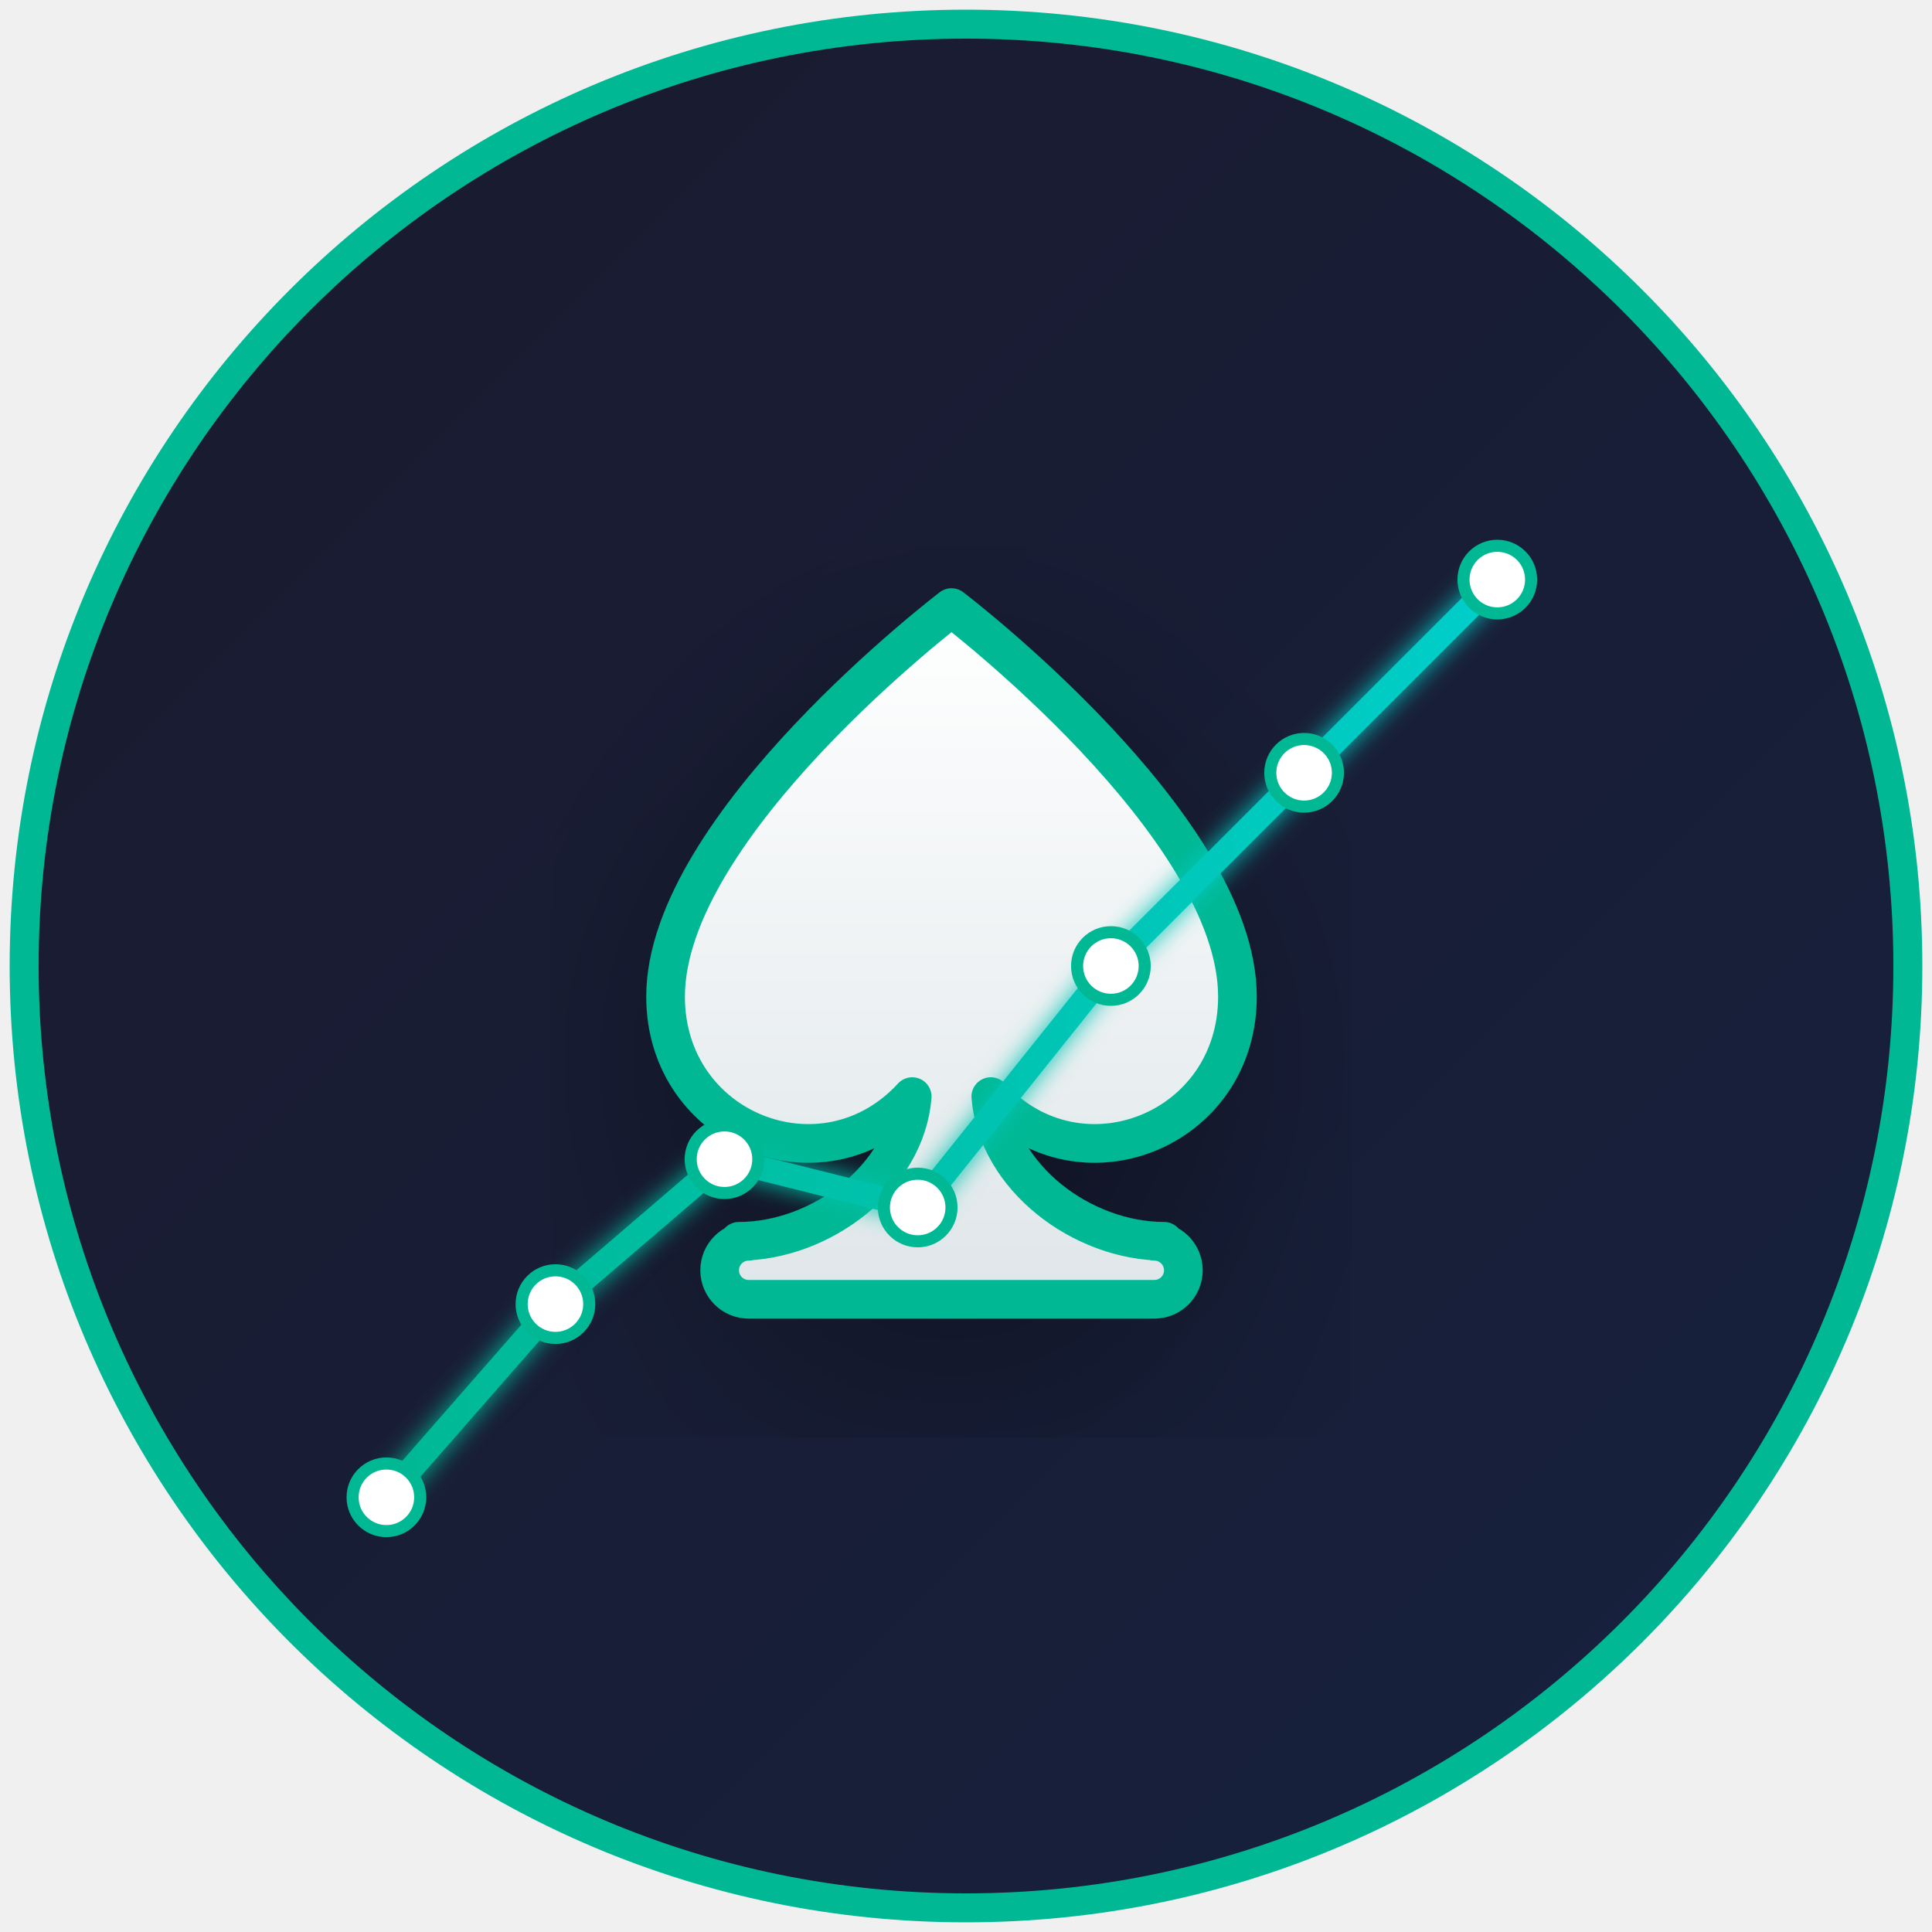
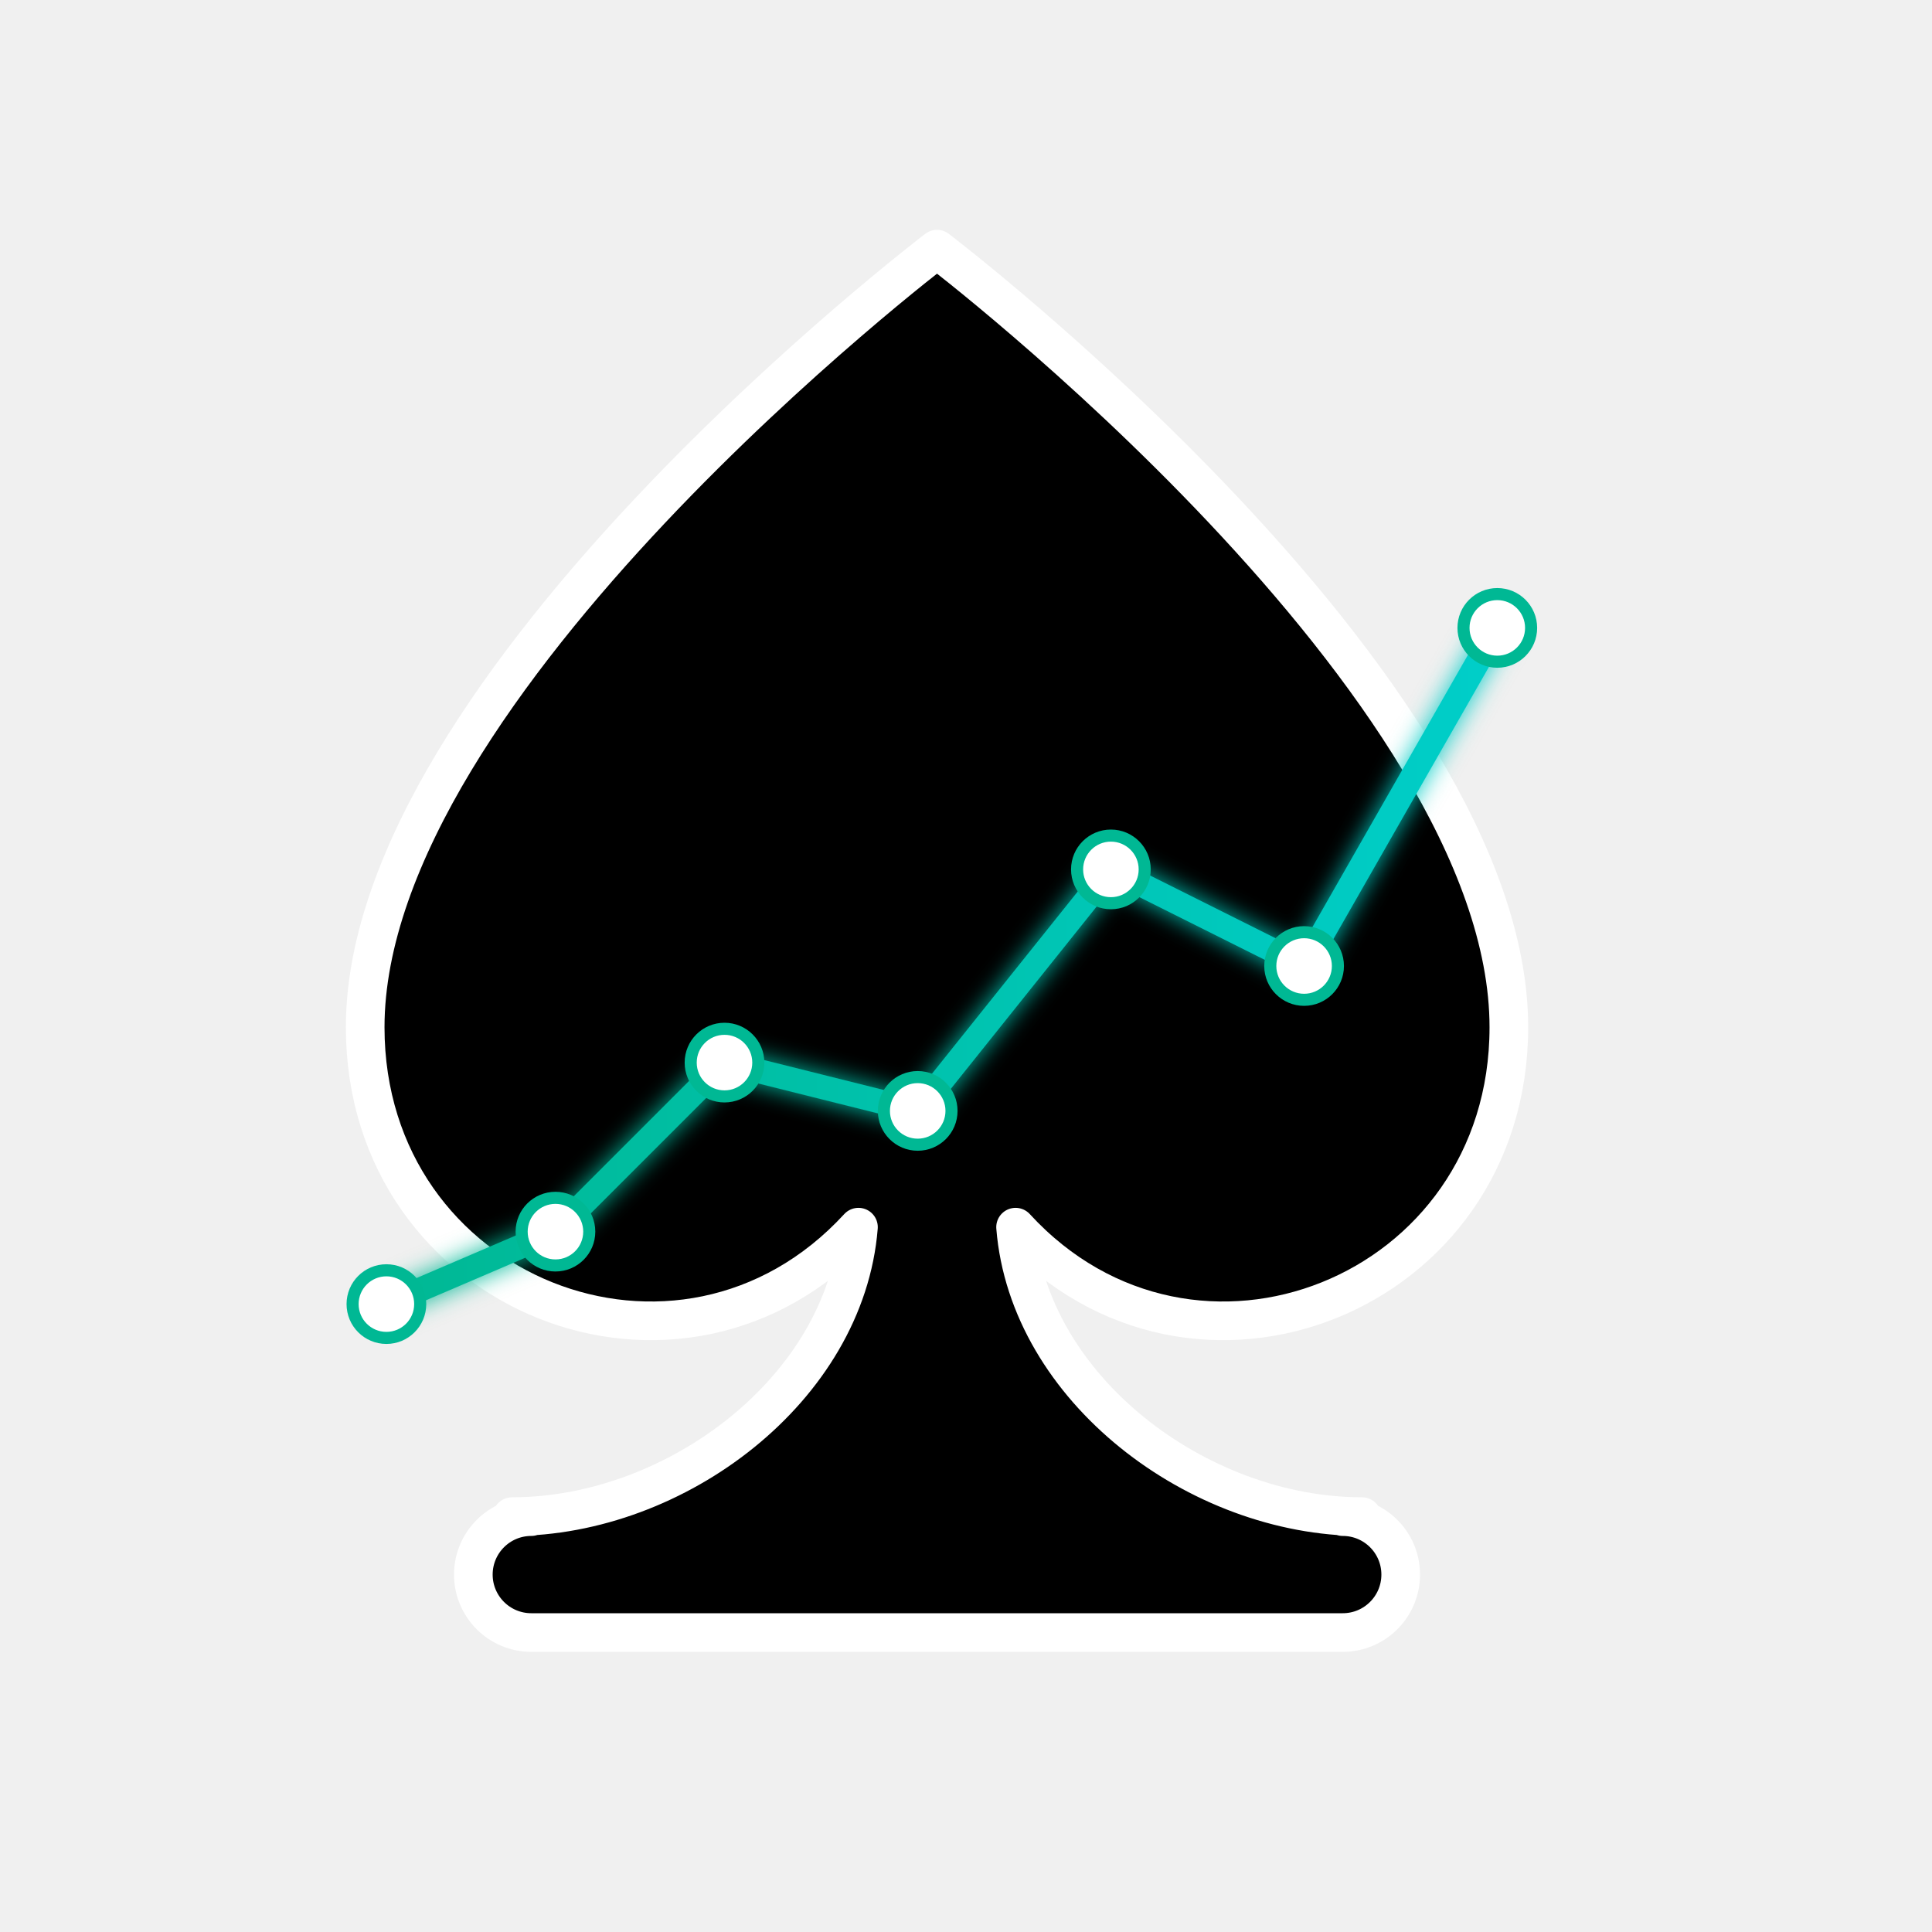
<svg xmlns="http://www.w3.org/2000/svg" viewBox="0 0 400 400">
  <defs>
    <linearGradient id="bg" x1="0%" y1="0%" x2="100%" y2="100%">
      <stop offset="0%" stop-color="#1a1a2e" />
      <stop offset="100%" stop-color="#16213e" />
    </linearGradient>
    <linearGradient id="graphLine" x1="0%" y1="0%" x2="100%" y2="0%">
      <stop offset="0%" stop-color="#00b894" />
      <stop offset="100%" stop-color="#00cec9" />
    </linearGradient>
    <linearGradient id="spade" x1="0%" y1="0%" x2="0%" y2="100%">
      <stop offset="0%" stop-color="#ffffff" />
      <stop offset="100%" stop-color="#dfe6e9" />
    </linearGradient>
-     <filter id="shadow" x="-20%" y="-20%" width="140%" height="140%">
-       <feDropShadow dx="0" dy="4" stdDeviation="6" flood-color="#000" flood-opacity="0.35" />
-     </filter>
    <filter id="glow">
      <feGaussianBlur stdDeviation="2.5" result="coloredBlur" />
      <feMerge>
        <feMergeNode in="coloredBlur" />
        <feMergeNode in="SourceGraphic" />
      </feMerge>
    </filter>
  </defs>
-   <circle cx="200" cy="200" r="195" fill="url(#bg)" stroke="#00b894" stroke-width="6" />
-   <g transform="translate(125,125) scale(4)" filter="url(#shadow)">
-     <path d="M32.799 20.336C32.799 11.456 18 .198 18 .198S3.201 11.456 3.201 20.336c0 6.946 8.175 10.172 12.766 5.173C15.631 29.688 11.247 33 7 33h.5a1.5 1.5 0 1 0 0 3h21a1.5 1.5 0 0 0 0-3h.5c-4.246 0-8.632-3.312-8.967-7.491c4.591 4.999 12.766 1.773 12.766-5.173z" fill="url(#spade)" stroke="#00b894" stroke-width="2" stroke-linejoin="round" />
+   <g transform="translate(50,50) scale(8)" filter="url(#shadow)">
+     <path d="M32.799 20.336C32.799 11.456 18 .198 18 .198S3.201 11.456 3.201 20.336c0 6.946 8.175 10.172 12.766 5.173C15.631 29.688 11.247 33 7 33h.5a1.5 1.5 0 1 0 0 3h21a1.5 1.5 0 0 0 0-3h.5c-4.246 0-8.632-3.312-8.967-7.491c4.591 4.999 12.766 1.773 12.766-5.173z" fill="#000000" stroke="#ffffff" stroke-width="1" stroke-linejoin="round" />
  </g>
-   <polyline points="80,310 115,270 150,240 190,250 230,200 270,160 310,120" fill="none" stroke="url(#graphLine)" stroke-width="5" stroke-linecap="round" stroke-linejoin="round" filter="url(#glow)" />
-   <circle cx="80" cy="310" r="7" fill="#ffffff" stroke="#00b894" stroke-width="2.5" />
-   <circle cx="115" cy="270" r="7" fill="#ffffff" stroke="#00b894" stroke-width="2.5" />
-   <circle cx="150" cy="240" r="7" fill="#ffffff" stroke="#00b894" stroke-width="2.5" />
-   <circle cx="190" cy="250" r="7" fill="#ffffff" stroke="#00b894" stroke-width="2.5" />
-   <circle cx="230" cy="200" r="7" fill="#ffffff" stroke="#00b894" stroke-width="2.5" />
-   <circle cx="270" cy="160" r="7" fill="#ffffff" stroke="#00b894" stroke-width="2.5" />
-   <circle cx="310" cy="120" r="7" fill="#ffffff" stroke="#00b894" stroke-width="2.5" />
+   <polyline points="80,270 115,255 150,220 190,230 230,180 270,200 310,130" fill="none" stroke="url(#graphLine)" stroke-width="5" stroke-linecap="round" stroke-linejoin="round" filter="url(#glow)" />
+   <circle cx="80" cy="270" r="7" fill="#ffffff" stroke="#00b894" stroke-width="2.5" />
+   <circle cx="115" cy="255" r="7" fill="#ffffff" stroke="#00b894" stroke-width="2.5" />
+   <circle cx="150" cy="220" r="7" fill="#ffffff" stroke="#00b894" stroke-width="2.5" />
+   <circle cx="190" cy="230" r="7" fill="#ffffff" stroke="#00b894" stroke-width="2.5" />
+   <circle cx="230" cy="180" r="7" fill="#ffffff" stroke="#00b894" stroke-width="2.5" />
+   <circle cx="270" cy="200" r="7" fill="#ffffff" stroke="#00b894" stroke-width="2.5" />
+   <circle cx="310" cy="130" r="7" fill="#ffffff" stroke="#00b894" stroke-width="2.5" />
</svg>
